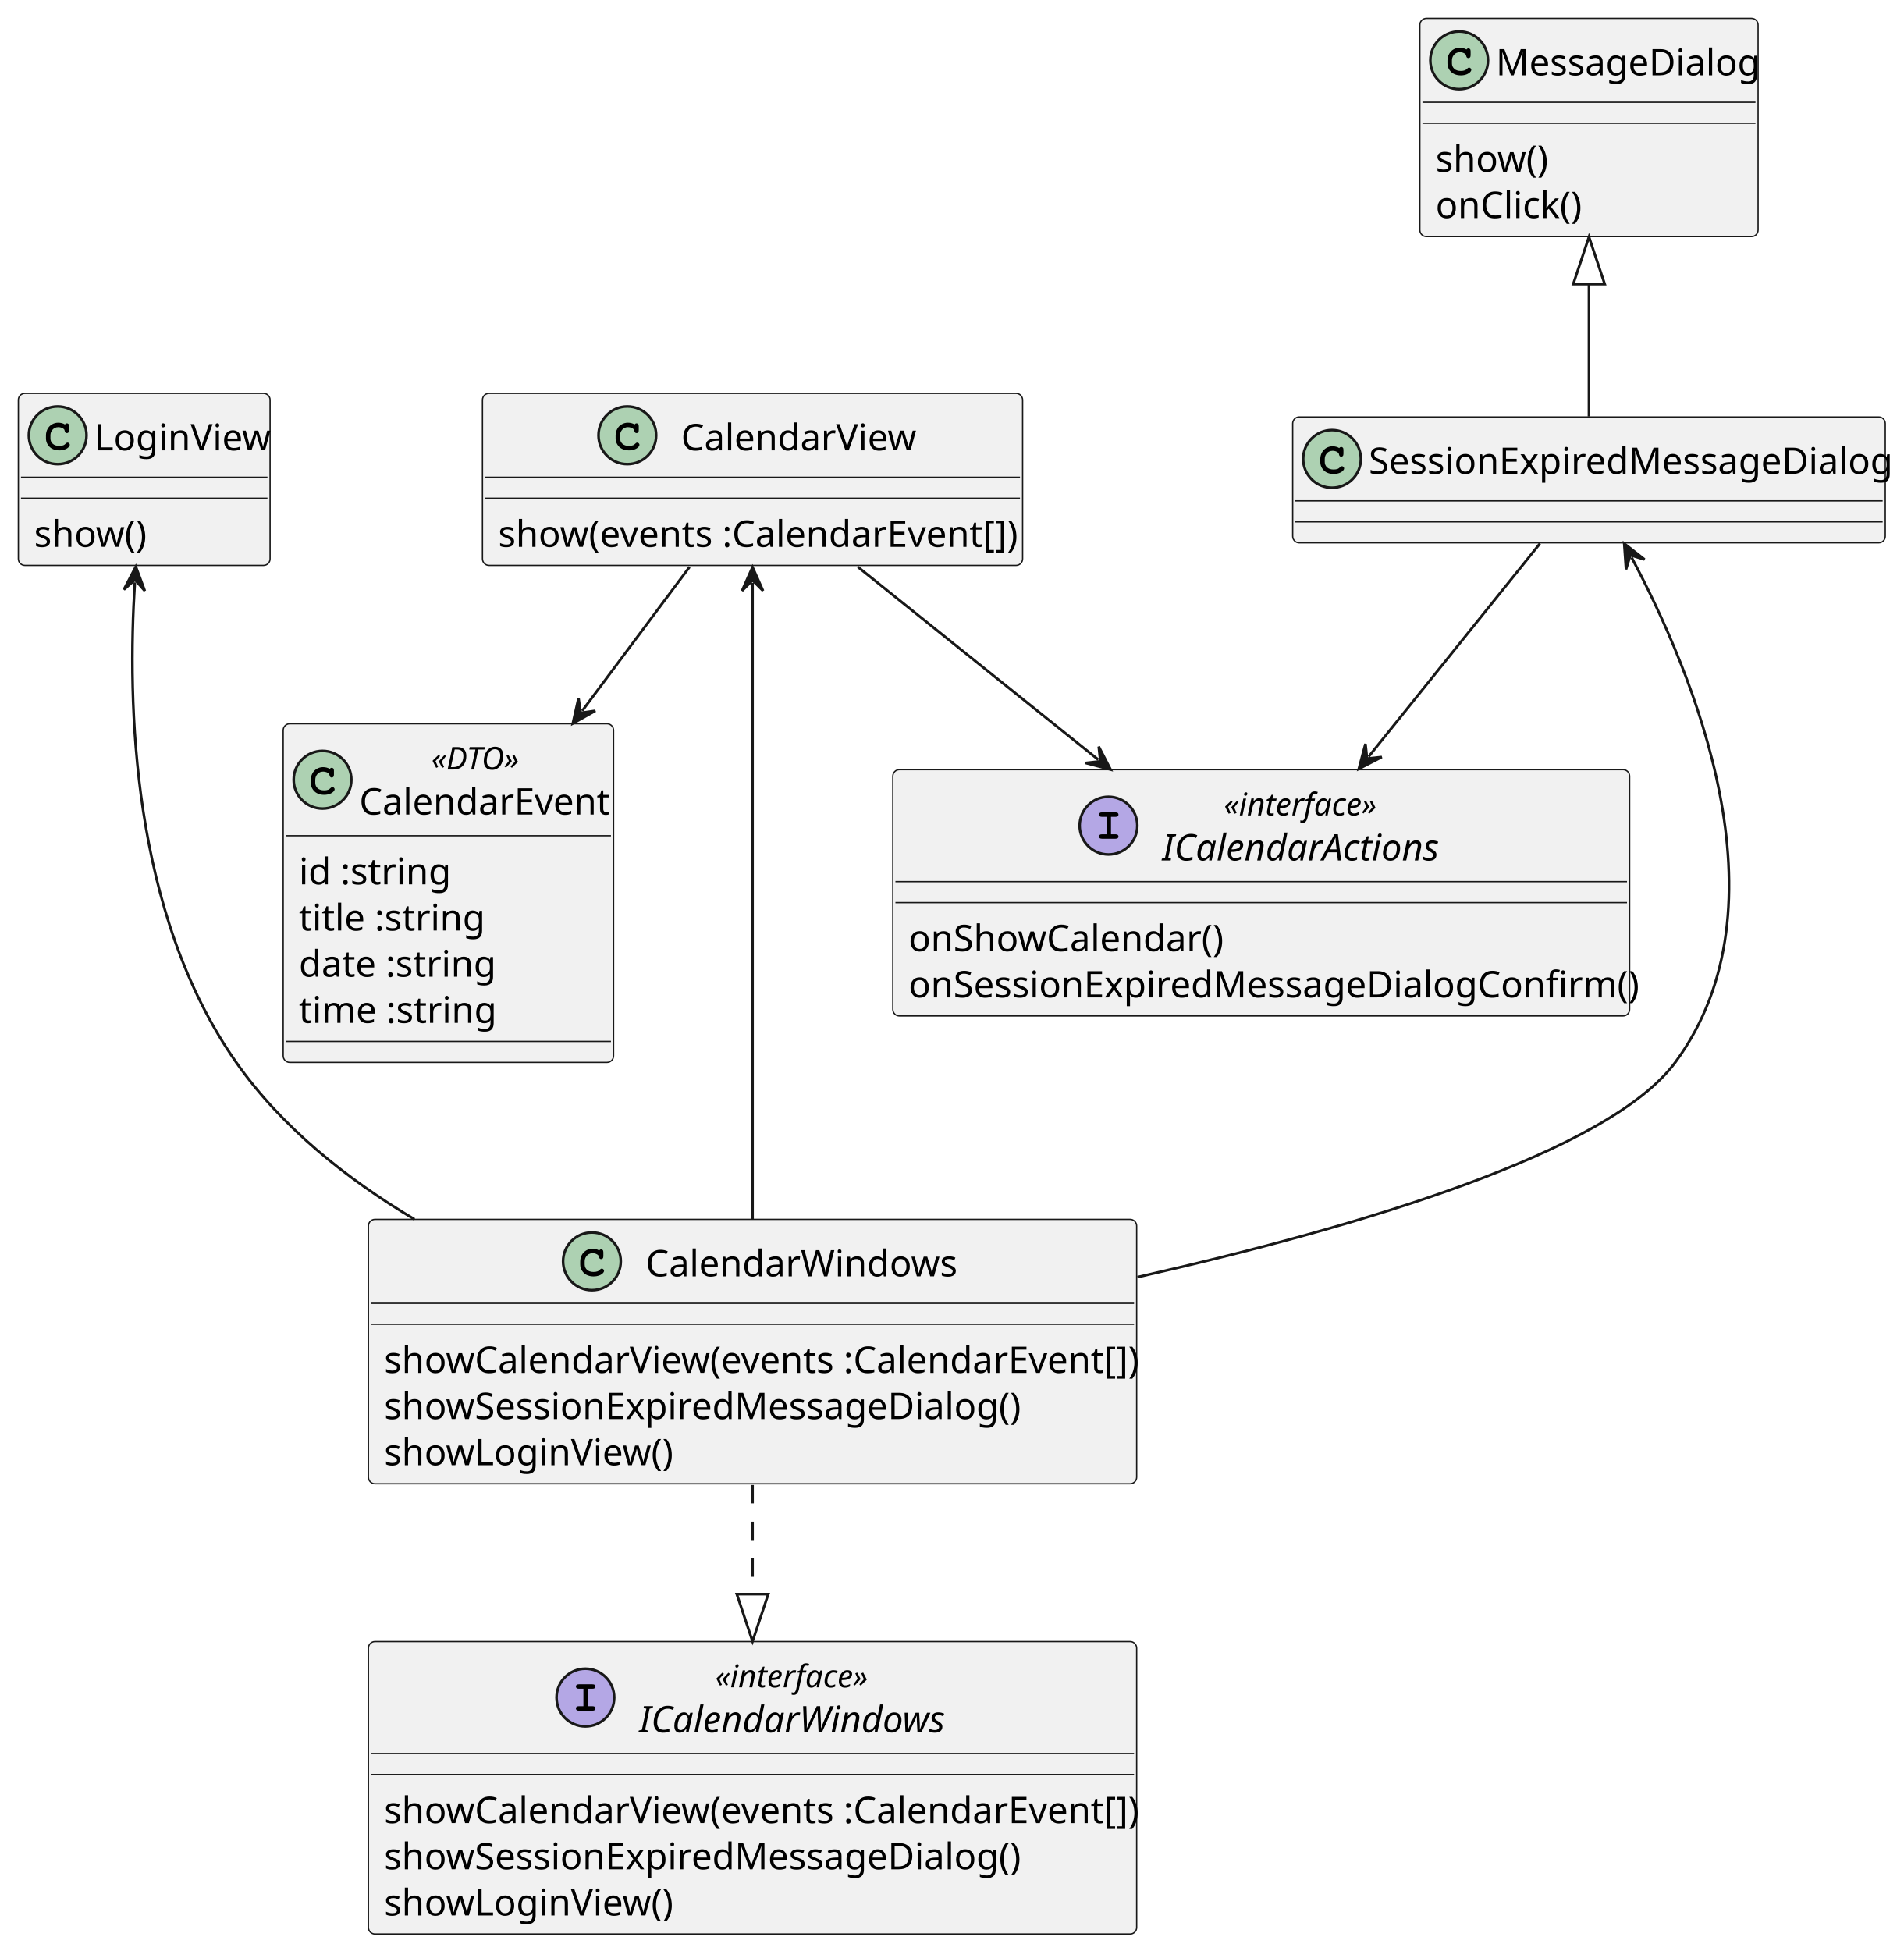
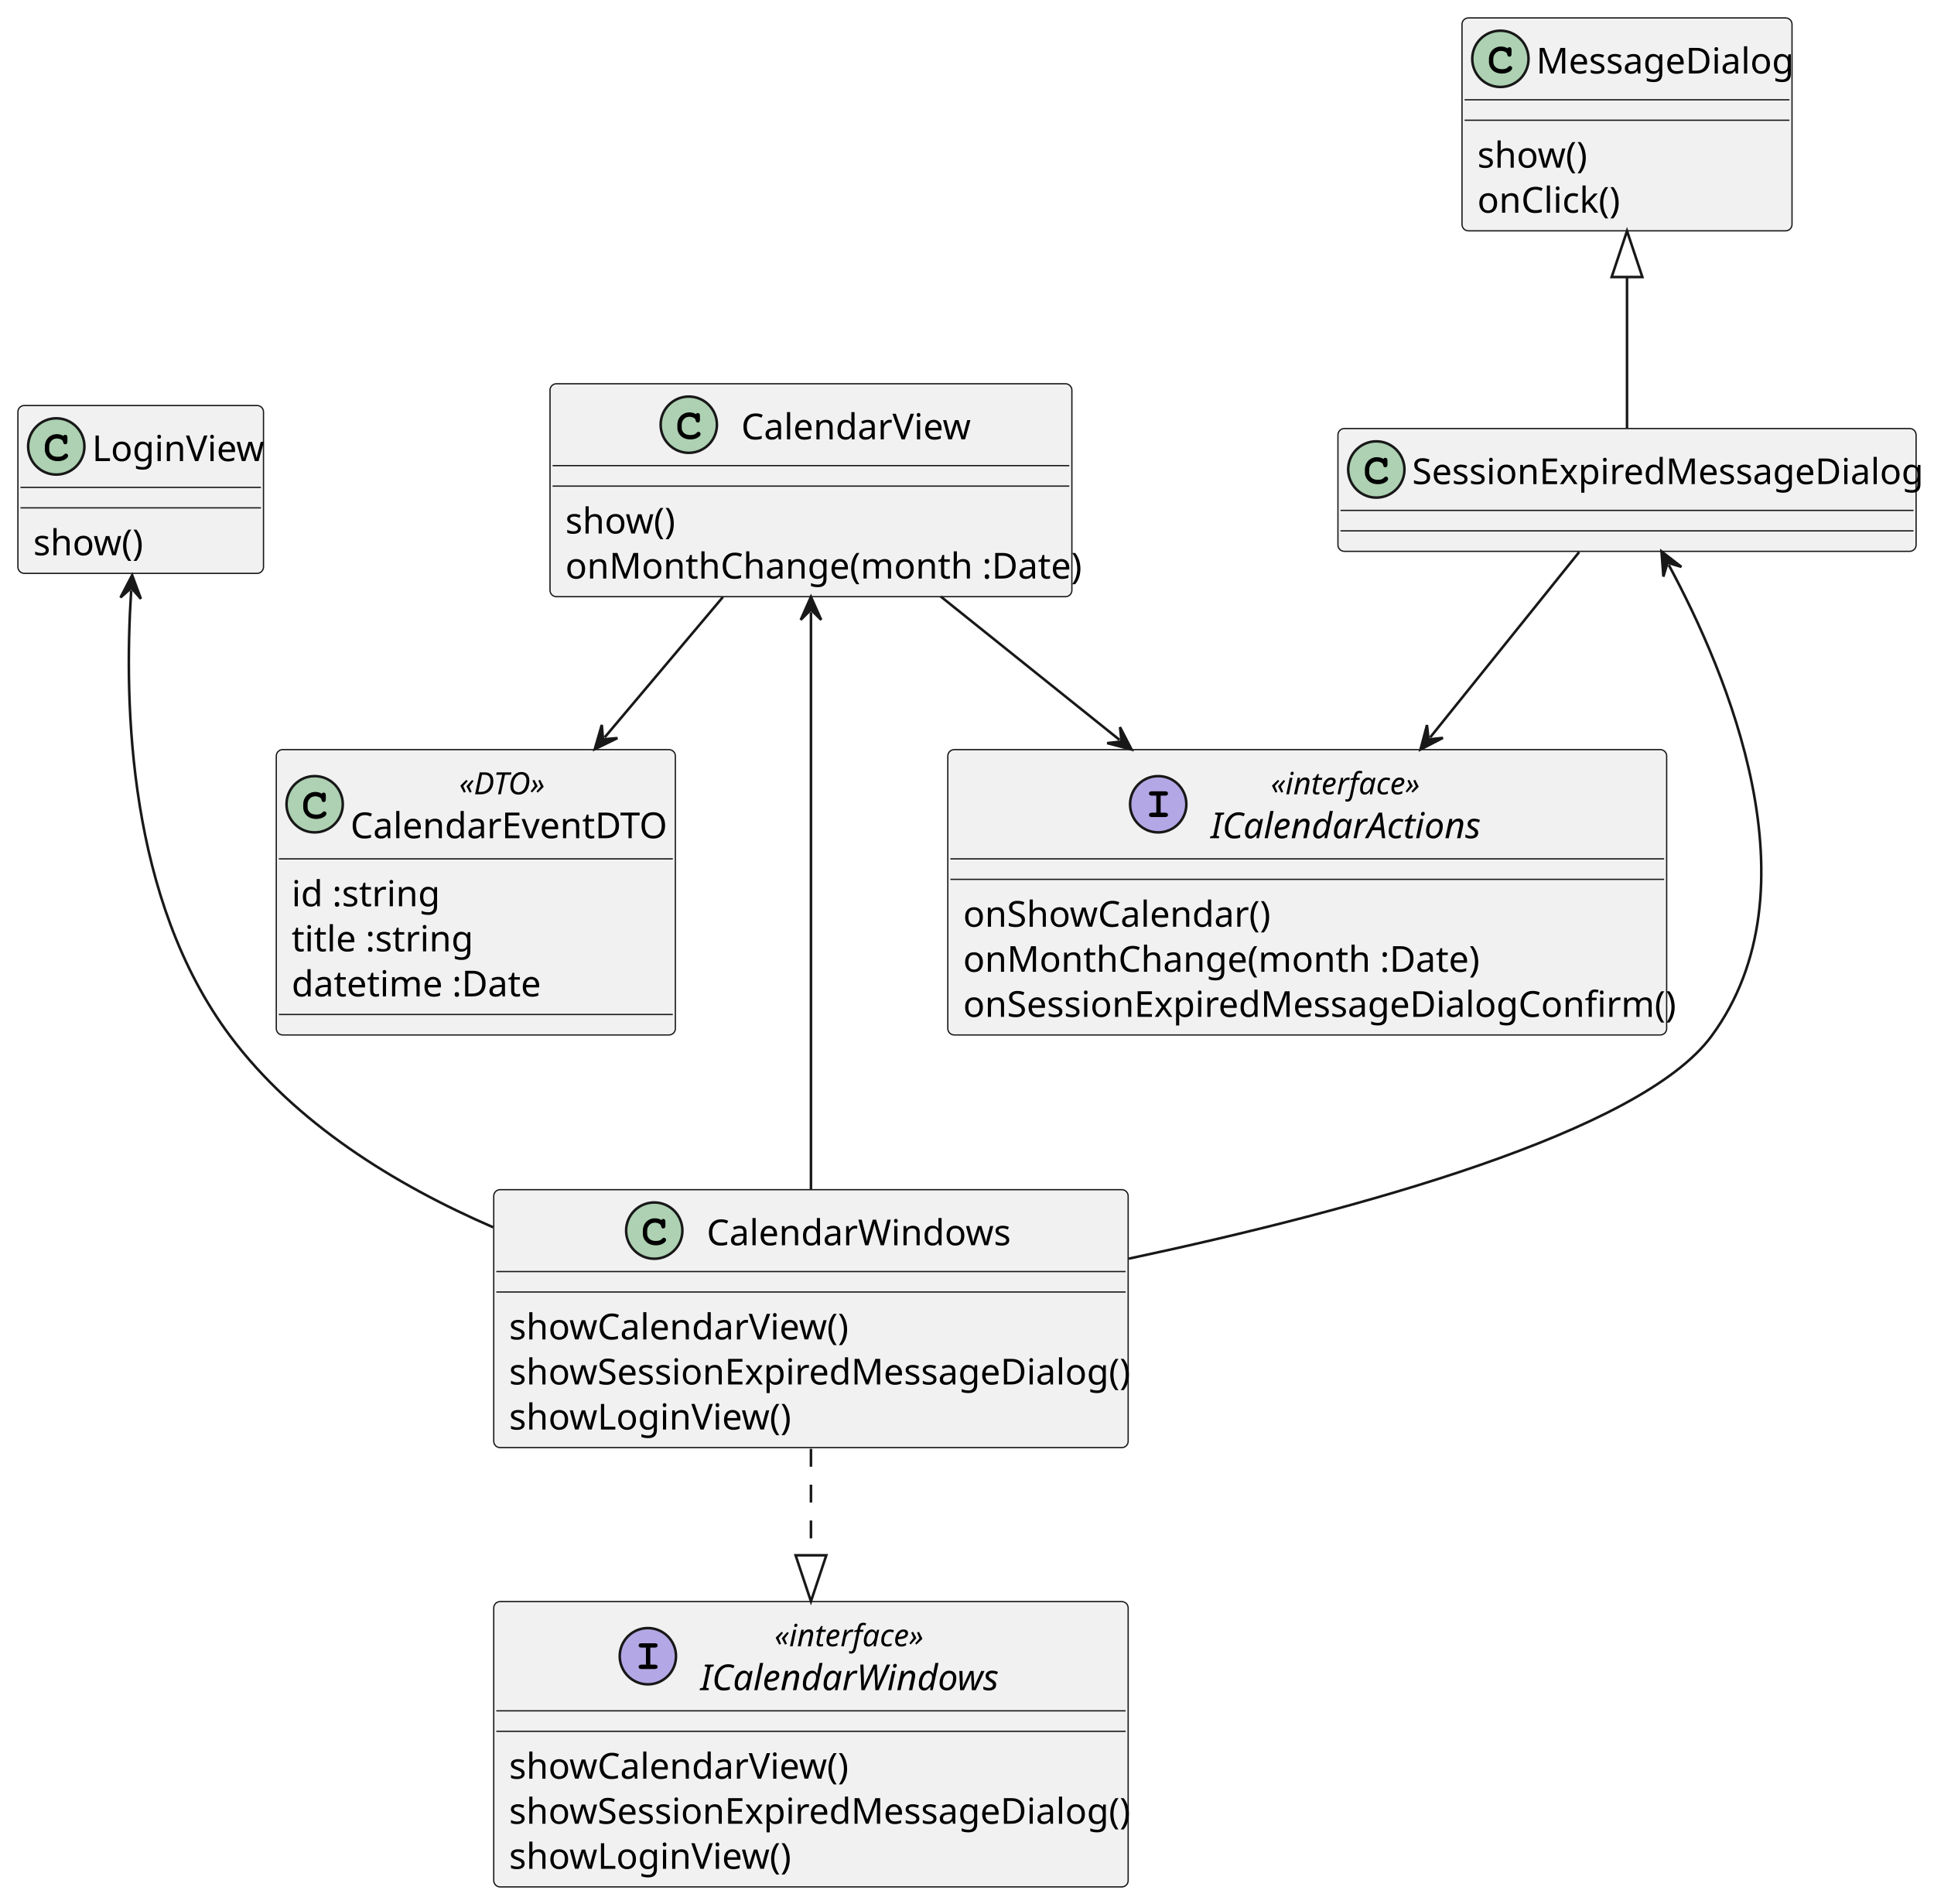
- <svg xmlns="http://www.w3.org/2000/svg" contentStyleType="text/css" height="744px" preserveAspectRatio="none" style="width:726px;height:744px;background:#FFFFFF;" version="1.1" viewBox="0 0 726 744" width="726px" zoomAndPan="magnify">
+ <svg xmlns="http://www.w3.org/2000/svg" contentStyleType="text/css" height="744px" preserveAspectRatio="none" style="width:756px;height:744px;background:#FFFFFF;" version="1.1" viewBox="0 0 756 744" width="756px" zoomAndPan="magnify">
  <defs />
  <g>
    <g id="elem_CalendarView">
-       <rect codeLine="1" fill="#F1F1F1" height="65.609" id="CalendarView" rx="2.5" ry="2.5" style="stroke:#181818;stroke-width:0.5;" width="206" x="184" y="150" />
-       <ellipse cx="239.25" cy="166" fill="#ADD1B2" rx="11" ry="11" style="stroke:#181818;stroke-width:1.0;" />
-       <path d="M242.016,161.875 Q242.172,161.656 242.359,161.547 Q242.547,161.438 242.766,161.438 Q243.141,161.438 243.375,161.703 Q243.609,161.953 243.609,162.562 L243.609,164.016 Q243.609,164.625 243.375,164.891 Q243.141,165.156 242.766,165.156 Q242.422,165.156 242.219,164.953 Q242.016,164.766 241.906,164.25 Q241.859,163.891 241.672,163.703 Q241.344,163.328 240.734,163.109 Q240.125,162.891 239.5,162.891 Q238.734,162.891 238.094,163.219 Q237.469,163.547 236.969,164.297 Q236.484,165.047 236.484,166.078 L236.484,167.172 Q236.484,168.406 237.375,169.234 Q238.266,170.047 239.859,170.047 Q240.797,170.047 241.453,169.797 Q241.844,169.641 242.266,169.203 Q242.531,168.938 242.672,168.859 Q242.828,168.781 243.031,168.781 Q243.359,168.781 243.609,169.047 Q243.875,169.297 243.875,169.641 Q243.875,169.984 243.531,170.391 Q243.031,170.969 242.234,171.297 Q241.156,171.75 239.859,171.75 Q238.344,171.75 237.141,171.125 Q236.156,170.625 235.469,169.562 Q234.781,168.484 234.781,167.203 L234.781,166.047 Q234.781,164.719 235.391,163.578 Q236.016,162.422 237.109,161.812 Q238.203,161.188 239.438,161.188 Q240.172,161.188 240.812,161.359 Q241.469,161.516 242.016,161.875 Z " fill="#000000" />
-       <text fill="#000000" font-family="sans-serif" font-size="14" lengthAdjust="spacing" textLength="87" x="259.75" y="171.728">CalendarView</text>
-       <line style="stroke:#181818;stroke-width:0.5;" x1="185" x2="389" y1="182" y2="182" />
-       <line style="stroke:#181818;stroke-width:0.5;" x1="185" x2="389" y1="190" y2="190" />
-       <text fill="#000000" font-family="sans-serif" font-size="14" lengthAdjust="spacing" textLength="194" x="190" y="208.533">show(events :CalendarEvent[])</text>
+       <rect codeLine="1" fill="#F1F1F1" height="83.219" id="CalendarView" rx="2.5" ry="2.5" style="stroke:#181818;stroke-width:0.5;" width="204" x="215" y="150" />
+       <ellipse cx="269.25" cy="166" fill="#ADD1B2" rx="11" ry="11" style="stroke:#181818;stroke-width:1.0;" />
+       <path d="M272.016,161.875 Q272.172,161.656 272.359,161.547 Q272.547,161.438 272.766,161.438 Q273.141,161.438 273.375,161.703 Q273.609,161.953 273.609,162.562 L273.609,164.016 Q273.609,164.625 273.375,164.891 Q273.141,165.156 272.766,165.156 Q272.422,165.156 272.219,164.953 Q272.016,164.766 271.906,164.25 Q271.859,163.891 271.672,163.703 Q271.344,163.328 270.734,163.109 Q270.125,162.891 269.5,162.891 Q268.734,162.891 268.094,163.219 Q267.469,163.547 266.969,164.297 Q266.484,165.047 266.484,166.078 L266.484,167.172 Q266.484,168.406 267.375,169.234 Q268.266,170.047 269.859,170.047 Q270.797,170.047 271.453,169.797 Q271.844,169.641 272.266,169.203 Q272.531,168.938 272.672,168.859 Q272.828,168.781 273.031,168.781 Q273.359,168.781 273.609,169.047 Q273.875,169.297 273.875,169.641 Q273.875,169.984 273.531,170.391 Q273.031,170.969 272.234,171.297 Q271.156,171.75 269.859,171.75 Q268.344,171.75 267.141,171.125 Q266.156,170.625 265.469,169.562 Q264.781,168.484 264.781,167.203 L264.781,166.047 Q264.781,164.719 265.391,163.578 Q266.016,162.422 267.109,161.812 Q268.203,161.188 269.438,161.188 Q270.172,161.188 270.812,161.359 Q271.469,161.516 272.016,161.875 Z " fill="#000000" />
+       <text fill="#000000" font-family="sans-serif" font-size="14" lengthAdjust="spacing" textLength="87" x="289.75" y="171.728">CalendarView</text>
+       <line style="stroke:#181818;stroke-width:0.5;" x1="216" x2="418" y1="182" y2="182" />
+       <line style="stroke:#181818;stroke-width:0.5;" x1="216" x2="418" y1="190" y2="190" />
+       <text fill="#000000" font-family="sans-serif" font-size="14" lengthAdjust="spacing" textLength="42" x="221" y="208.533">show()</text>
+       <text fill="#000000" font-family="sans-serif" font-size="14" lengthAdjust="spacing" textLength="192" x="221" y="226.143">onMonthChange(month :Date)</text>
    </g>
    <g id="elem_MessageDialog">
-       <rect codeLine="5" fill="#F1F1F1" height="83.219" id="MessageDialog" rx="2.5" ry="2.5" style="stroke:#181818;stroke-width:0.5;" width="129" x="541.5" y="7" />
-       <ellipse cx="556.5" cy="23" fill="#ADD1B2" rx="11" ry="11" style="stroke:#181818;stroke-width:1.0;" />
-       <path d="M559.266,18.875 Q559.422,18.656 559.609,18.547 Q559.797,18.438 560.016,18.438 Q560.391,18.438 560.625,18.703 Q560.859,18.953 560.859,19.562 L560.859,21.016 Q560.859,21.625 560.625,21.891 Q560.391,22.156 560.016,22.156 Q559.672,22.156 559.469,21.953 Q559.266,21.766 559.156,21.25 Q559.109,20.891 558.922,20.703 Q558.594,20.328 557.984,20.109 Q557.375,19.891 556.75,19.891 Q555.984,19.891 555.344,20.219 Q554.719,20.547 554.219,21.297 Q553.734,22.047 553.734,23.078 L553.734,24.172 Q553.734,25.406 554.625,26.234 Q555.516,27.047 557.109,27.047 Q558.047,27.047 558.703,26.797 Q559.094,26.641 559.516,26.203 Q559.781,25.938 559.922,25.859 Q560.078,25.781 560.281,25.781 Q560.609,25.781 560.859,26.047 Q561.125,26.297 561.125,26.641 Q561.125,26.984 560.781,27.391 Q560.281,27.969 559.484,28.297 Q558.406,28.75 557.109,28.75 Q555.594,28.75 554.391,28.125 Q553.406,27.625 552.719,26.562 Q552.031,25.484 552.031,24.203 L552.031,23.047 Q552.031,21.719 552.641,20.578 Q553.266,19.422 554.359,18.812 Q555.453,18.188 556.688,18.188 Q557.422,18.188 558.062,18.359 Q558.719,18.516 559.266,18.875 Z " fill="#000000" />
-       <text fill="#000000" font-family="sans-serif" font-size="14" lengthAdjust="spacing" textLength="97" x="570.5" y="28.729">MessageDialog</text>
-       <line style="stroke:#181818;stroke-width:0.5;" x1="542.5" x2="669.5" y1="39" y2="39" />
-       <line style="stroke:#181818;stroke-width:0.5;" x1="542.5" x2="669.5" y1="47" y2="47" />
-       <text fill="#000000" font-family="sans-serif" font-size="14" lengthAdjust="spacing" textLength="42" x="547.5" y="65.533">show()</text>
-       <text fill="#000000" font-family="sans-serif" font-size="14" lengthAdjust="spacing" textLength="56" x="547.5" y="83.143">onClick()</text>
+       <rect codeLine="6" fill="#F1F1F1" height="83.219" id="MessageDialog" rx="2.5" ry="2.5" style="stroke:#181818;stroke-width:0.5;" width="129" x="571.5" y="7" />
+       <ellipse cx="586.5" cy="23" fill="#ADD1B2" rx="11" ry="11" style="stroke:#181818;stroke-width:1.0;" />
+       <path d="M589.266,18.875 Q589.422,18.656 589.609,18.547 Q589.797,18.438 590.016,18.438 Q590.391,18.438 590.625,18.703 Q590.859,18.953 590.859,19.562 L590.859,21.016 Q590.859,21.625 590.625,21.891 Q590.391,22.156 590.016,22.156 Q589.672,22.156 589.469,21.953 Q589.266,21.766 589.156,21.25 Q589.109,20.891 588.922,20.703 Q588.594,20.328 587.984,20.109 Q587.375,19.891 586.75,19.891 Q585.984,19.891 585.344,20.219 Q584.719,20.547 584.219,21.297 Q583.734,22.047 583.734,23.078 L583.734,24.172 Q583.734,25.406 584.625,26.234 Q585.516,27.047 587.109,27.047 Q588.047,27.047 588.703,26.797 Q589.094,26.641 589.516,26.203 Q589.781,25.938 589.922,25.859 Q590.078,25.781 590.281,25.781 Q590.609,25.781 590.859,26.047 Q591.125,26.297 591.125,26.641 Q591.125,26.984 590.781,27.391 Q590.281,27.969 589.484,28.297 Q588.406,28.75 587.109,28.75 Q585.594,28.75 584.391,28.125 Q583.406,27.625 582.719,26.562 Q582.031,25.484 582.031,24.203 L582.031,23.047 Q582.031,21.719 582.641,20.578 Q583.266,19.422 584.359,18.812 Q585.453,18.188 586.688,18.188 Q587.422,18.188 588.062,18.359 Q588.719,18.516 589.266,18.875 Z " fill="#000000" />
+       <text fill="#000000" font-family="sans-serif" font-size="14" lengthAdjust="spacing" textLength="97" x="600.5" y="28.729">MessageDialog</text>
+       <line style="stroke:#181818;stroke-width:0.5;" x1="572.5" x2="699.5" y1="39" y2="39" />
+       <line style="stroke:#181818;stroke-width:0.5;" x1="572.5" x2="699.5" y1="47" y2="47" />
+       <text fill="#000000" font-family="sans-serif" font-size="14" lengthAdjust="spacing" textLength="42" x="577.5" y="65.533">show()</text>
+       <text fill="#000000" font-family="sans-serif" font-size="14" lengthAdjust="spacing" textLength="56" x="577.5" y="83.143">onClick()</text>
    </g>
    <g id="elem_SessionExpiredMessageDialog">
-       <rect codeLine="10" fill="#F1F1F1" height="48" id="SessionExpiredMessageDialog" rx="2.5" ry="2.5" style="stroke:#181818;stroke-width:0.5;" width="226" x="493" y="159" />
-       <ellipse cx="508" cy="175" fill="#ADD1B2" rx="11" ry="11" style="stroke:#181818;stroke-width:1.0;" />
-       <path d="M510.766,170.875 Q510.922,170.656 511.109,170.547 Q511.297,170.438 511.516,170.438 Q511.891,170.438 512.125,170.703 Q512.359,170.953 512.359,171.562 L512.359,173.016 Q512.359,173.625 512.125,173.891 Q511.891,174.156 511.516,174.156 Q511.172,174.156 510.969,173.953 Q510.766,173.766 510.656,173.25 Q510.609,172.891 510.422,172.703 Q510.094,172.328 509.484,172.109 Q508.875,171.891 508.25,171.891 Q507.484,171.891 506.844,172.219 Q506.219,172.547 505.719,173.297 Q505.234,174.047 505.234,175.078 L505.234,176.172 Q505.234,177.406 506.125,178.234 Q507.016,179.047 508.609,179.047 Q509.547,179.047 510.203,178.797 Q510.594,178.641 511.016,178.203 Q511.281,177.938 511.422,177.859 Q511.578,177.781 511.781,177.781 Q512.109,177.781 512.359,178.047 Q512.625,178.297 512.625,178.641 Q512.625,178.984 512.281,179.391 Q511.781,179.969 510.984,180.297 Q509.906,180.75 508.609,180.75 Q507.094,180.75 505.891,180.125 Q504.906,179.625 504.219,178.562 Q503.531,177.484 503.531,176.203 L503.531,175.047 Q503.531,173.719 504.141,172.578 Q504.766,171.422 505.859,170.812 Q506.953,170.188 508.188,170.188 Q508.922,170.188 509.562,170.359 Q510.219,170.516 510.766,170.875 Z " fill="#000000" />
-       <text fill="#000000" font-family="sans-serif" font-size="14" lengthAdjust="spacing" textLength="194" x="522" y="180.728">SessionExpiredMessageDialog</text>
-       <line style="stroke:#181818;stroke-width:0.5;" x1="494" x2="718" y1="191" y2="191" />
-       <line style="stroke:#181818;stroke-width:0.5;" x1="494" x2="718" y1="199" y2="199" />
+       <rect codeLine="11" fill="#F1F1F1" height="48" id="SessionExpiredMessageDialog" rx="2.5" ry="2.5" style="stroke:#181818;stroke-width:0.5;" width="226" x="523" y="167.5" />
+       <ellipse cx="538" cy="183.5" fill="#ADD1B2" rx="11" ry="11" style="stroke:#181818;stroke-width:1.0;" />
+       <path d="M540.766,179.375 Q540.922,179.156 541.109,179.047 Q541.297,178.938 541.516,178.938 Q541.891,178.938 542.125,179.203 Q542.359,179.453 542.359,180.062 L542.359,181.516 Q542.359,182.125 542.125,182.391 Q541.891,182.656 541.516,182.656 Q541.172,182.656 540.969,182.453 Q540.766,182.266 540.656,181.75 Q540.609,181.391 540.422,181.203 Q540.094,180.828 539.484,180.609 Q538.875,180.391 538.25,180.391 Q537.484,180.391 536.844,180.719 Q536.219,181.047 535.719,181.797 Q535.234,182.547 535.234,183.578 L535.234,184.672 Q535.234,185.906 536.125,186.734 Q537.016,187.547 538.609,187.547 Q539.547,187.547 540.203,187.297 Q540.594,187.141 541.016,186.703 Q541.281,186.438 541.422,186.359 Q541.578,186.281 541.781,186.281 Q542.109,186.281 542.359,186.547 Q542.625,186.797 542.625,187.141 Q542.625,187.484 542.281,187.891 Q541.781,188.469 540.984,188.797 Q539.906,189.25 538.609,189.25 Q537.094,189.25 535.891,188.625 Q534.906,188.125 534.219,187.062 Q533.531,185.984 533.531,184.703 L533.531,183.547 Q533.531,182.219 534.141,181.078 Q534.766,179.922 535.859,179.312 Q536.953,178.688 538.188,178.688 Q538.922,178.688 539.562,178.859 Q540.219,179.016 540.766,179.375 Z " fill="#000000" />
+       <text fill="#000000" font-family="sans-serif" font-size="14" lengthAdjust="spacing" textLength="194" x="552" y="189.228">SessionExpiredMessageDialog</text>
+       <line style="stroke:#181818;stroke-width:0.5;" x1="524" x2="748" y1="199.5" y2="199.5" />
+       <line style="stroke:#181818;stroke-width:0.5;" x1="524" x2="748" y1="207.5" y2="207.5" />
    </g>
    <g id="elem_LoginView">
-       <rect codeLine="13" fill="#F1F1F1" height="65.609" id="LoginView" rx="2.5" ry="2.5" style="stroke:#181818;stroke-width:0.5;" width="96" x="7" y="150" />
-       <ellipse cx="22" cy="166" fill="#ADD1B2" rx="11" ry="11" style="stroke:#181818;stroke-width:1.0;" />
-       <path d="M24.766,161.875 Q24.922,161.656 25.109,161.547 Q25.297,161.438 25.516,161.438 Q25.891,161.438 26.125,161.703 Q26.359,161.953 26.359,162.562 L26.359,164.016 Q26.359,164.625 26.125,164.891 Q25.891,165.156 25.516,165.156 Q25.172,165.156 24.969,164.953 Q24.766,164.766 24.656,164.25 Q24.609,163.891 24.422,163.703 Q24.094,163.328 23.484,163.109 Q22.875,162.891 22.25,162.891 Q21.484,162.891 20.844,163.219 Q20.219,163.547 19.719,164.297 Q19.234,165.047 19.234,166.078 L19.234,167.172 Q19.234,168.406 20.125,169.234 Q21.016,170.047 22.609,170.047 Q23.547,170.047 24.203,169.797 Q24.594,169.641 25.016,169.203 Q25.281,168.938 25.422,168.859 Q25.578,168.781 25.781,168.781 Q26.109,168.781 26.359,169.047 Q26.625,169.297 26.625,169.641 Q26.625,169.984 26.281,170.391 Q25.781,170.969 24.984,171.297 Q23.906,171.75 22.609,171.75 Q21.094,171.75 19.891,171.125 Q18.906,170.625 18.219,169.562 Q17.531,168.484 17.531,167.203 L17.531,166.047 Q17.531,164.719 18.141,163.578 Q18.766,162.422 19.859,161.812 Q20.953,161.188 22.188,161.188 Q22.922,161.188 23.562,161.359 Q24.219,161.516 24.766,161.875 Z " fill="#000000" />
-       <text fill="#000000" font-family="sans-serif" font-size="14" lengthAdjust="spacing" textLength="64" x="36" y="171.728">LoginView</text>
-       <line style="stroke:#181818;stroke-width:0.5;" x1="8" x2="102" y1="182" y2="182" />
-       <line style="stroke:#181818;stroke-width:0.5;" x1="8" x2="102" y1="190" y2="190" />
-       <text fill="#000000" font-family="sans-serif" font-size="14" lengthAdjust="spacing" textLength="42" x="13" y="208.533">show()</text>
+       <rect codeLine="14" fill="#F1F1F1" height="65.609" id="LoginView" rx="2.5" ry="2.5" style="stroke:#181818;stroke-width:0.5;" width="96" x="7" y="158.5" />
+       <ellipse cx="22" cy="174.5" fill="#ADD1B2" rx="11" ry="11" style="stroke:#181818;stroke-width:1.0;" />
+       <path d="M24.766,170.375 Q24.922,170.156 25.109,170.047 Q25.297,169.938 25.516,169.938 Q25.891,169.938 26.125,170.203 Q26.359,170.453 26.359,171.062 L26.359,172.516 Q26.359,173.125 26.125,173.391 Q25.891,173.656 25.516,173.656 Q25.172,173.656 24.969,173.453 Q24.766,173.266 24.656,172.75 Q24.609,172.391 24.422,172.203 Q24.094,171.828 23.484,171.609 Q22.875,171.391 22.25,171.391 Q21.484,171.391 20.844,171.719 Q20.219,172.047 19.719,172.797 Q19.234,173.547 19.234,174.578 L19.234,175.672 Q19.234,176.906 20.125,177.734 Q21.016,178.547 22.609,178.547 Q23.547,178.547 24.203,178.297 Q24.594,178.141 25.016,177.703 Q25.281,177.438 25.422,177.359 Q25.578,177.281 25.781,177.281 Q26.109,177.281 26.359,177.547 Q26.625,177.797 26.625,178.141 Q26.625,178.484 26.281,178.891 Q25.781,179.469 24.984,179.797 Q23.906,180.25 22.609,180.25 Q21.094,180.25 19.891,179.625 Q18.906,179.125 18.219,178.062 Q17.531,176.984 17.531,175.703 L17.531,174.547 Q17.531,173.219 18.141,172.078 Q18.766,170.922 19.859,170.312 Q20.953,169.688 22.188,169.688 Q22.922,169.688 23.562,169.859 Q24.219,170.016 24.766,170.375 Z " fill="#000000" />
+       <text fill="#000000" font-family="sans-serif" font-size="14" lengthAdjust="spacing" textLength="64" x="36" y="180.228">LoginView</text>
+       <line style="stroke:#181818;stroke-width:0.5;" x1="8" x2="102" y1="190.5" y2="190.5" />
+       <line style="stroke:#181818;stroke-width:0.5;" x1="8" x2="102" y1="198.5" y2="198.5" />
+       <text fill="#000000" font-family="sans-serif" font-size="14" lengthAdjust="spacing" textLength="42" x="13" y="217.033">show()</text>
    </g>
    <g id="elem_ICalendarActions">
-       <rect codeLine="17" fill="#F1F1F1" height="93.922" id="ICalendarActions" rx="2.5" ry="2.5" style="stroke:#181818;stroke-width:0.5;" width="281" x="340.5" y="293.5" />
-       <ellipse cx="422.75" cy="314.852" fill="#B4A7E5" rx="11" ry="11" style="stroke:#181818;stroke-width:1.0;" />
-       <path d="M423.703,311.492 L423.703,318.148 L425.422,318.148 Q426.031,318.148 426.297,318.383 Q426.562,318.617 426.562,319.008 Q426.562,319.383 426.297,319.617 Q426.031,319.852 425.422,319.852 L420.281,319.852 Q419.672,319.852 419.406,319.617 Q419.141,319.383 419.141,318.992 Q419.141,318.617 419.406,318.383 Q419.672,318.148 420.281,318.148 L422,318.148 L422,311.492 L420.281,311.492 Q419.672,311.492 419.406,311.258 Q419.141,311.023 419.141,310.633 Q419.141,310.258 419.406,310.023 Q419.672,309.789 420.281,309.789 L425.422,309.789 Q426.031,309.789 426.297,310.023 Q426.562,310.258 426.562,310.633 Q426.562,311.023 426.297,311.258 Q426.031,311.492 425.422,311.492 L423.703,311.492 Z " fill="#000000" />
-       <text fill="#000000" font-family="sans-serif" font-size="12" font-style="italic" lengthAdjust="spacing" textLength="61" x="466.75" y="310.957">«interface»</text>
-       <text fill="#000000" font-family="sans-serif" font-size="14" font-style="italic" lengthAdjust="spacing" textLength="108" x="443.25" y="328.127">ICalendarActions</text>
-       <line style="stroke:#181818;stroke-width:0.5;" x1="341.5" x2="620.5" y1="336.203" y2="336.203" />
-       <line style="stroke:#181818;stroke-width:0.5;" x1="341.5" x2="620.5" y1="344.203" y2="344.203" />
-       <text fill="#000000" font-family="sans-serif" font-size="14" lengthAdjust="spacing" textLength="118" x="346.5" y="362.736">onShowCalendar()</text>
-       <text fill="#000000" font-family="sans-serif" font-size="14" lengthAdjust="spacing" textLength="269" x="346.5" y="380.346">onSessionExpiredMessageDialogConfirm()</text>
+       <rect codeLine="18" fill="#F1F1F1" height="111.531" id="ICalendarActions" rx="2.5" ry="2.5" style="stroke:#181818;stroke-width:0.5;" width="281" x="370.5" y="293" />
+       <ellipse cx="452.75" cy="314.352" fill="#B4A7E5" rx="11" ry="11" style="stroke:#181818;stroke-width:1.0;" />
+       <path d="M453.703,310.992 L453.703,317.648 L455.422,317.648 Q456.031,317.648 456.297,317.883 Q456.562,318.117 456.562,318.508 Q456.562,318.883 456.297,319.117 Q456.031,319.352 455.422,319.352 L450.281,319.352 Q449.672,319.352 449.406,319.117 Q449.141,318.883 449.141,318.492 Q449.141,318.117 449.406,317.883 Q449.672,317.648 450.281,317.648 L452,317.648 L452,310.992 L450.281,310.992 Q449.672,310.992 449.406,310.758 Q449.141,310.523 449.141,310.133 Q449.141,309.758 449.406,309.523 Q449.672,309.289 450.281,309.289 L455.422,309.289 Q456.031,309.289 456.297,309.523 Q456.562,309.758 456.562,310.133 Q456.562,310.523 456.297,310.758 Q456.031,310.992 455.422,310.992 L453.703,310.992 Z " fill="#000000" />
+       <text fill="#000000" font-family="sans-serif" font-size="12" font-style="italic" lengthAdjust="spacing" textLength="61" x="496.75" y="310.457">«interface»</text>
+       <text fill="#000000" font-family="sans-serif" font-size="14" font-style="italic" lengthAdjust="spacing" textLength="108" x="473.25" y="327.627">ICalendarActions</text>
+       <line style="stroke:#181818;stroke-width:0.5;" x1="371.5" x2="650.5" y1="335.703" y2="335.703" />
+       <line style="stroke:#181818;stroke-width:0.5;" x1="371.5" x2="650.5" y1="343.703" y2="343.703" />
+       <text fill="#000000" font-family="sans-serif" font-size="14" lengthAdjust="spacing" textLength="118" x="376.5" y="362.236">onShowCalendar()</text>
+       <text fill="#000000" font-family="sans-serif" font-size="14" lengthAdjust="spacing" textLength="192" x="376.5" y="379.846">onMonthChange(month :Date)</text>
+       <text fill="#000000" font-family="sans-serif" font-size="14" lengthAdjust="spacing" textLength="269" x="376.5" y="397.455">onSessionExpiredMessageDialogConfirm()</text>
    </g>
-     <g id="elem_CalendarEvent">
-       <rect codeLine="27" fill="#F1F1F1" height="129.141" id="CalendarEvent" rx="2.5" ry="2.5" style="stroke:#181818;stroke-width:0.5;" width="126" x="108" y="276" />
-       <ellipse cx="123" cy="297.352" fill="#ADD1B2" rx="11" ry="11" style="stroke:#181818;stroke-width:1.0;" />
-       <path d="M125.766,293.227 Q125.922,293.008 126.109,292.898 Q126.297,292.789 126.516,292.789 Q126.891,292.789 127.125,293.055 Q127.359,293.305 127.359,293.914 L127.359,295.367 Q127.359,295.977 127.125,296.242 Q126.891,296.508 126.516,296.508 Q126.172,296.508 125.969,296.305 Q125.766,296.117 125.656,295.602 Q125.609,295.242 125.422,295.055 Q125.094,294.68 124.484,294.461 Q123.875,294.242 123.25,294.242 Q122.484,294.242 121.844,294.57 Q121.219,294.898 120.719,295.648 Q120.234,296.398 120.234,297.43 L120.234,298.523 Q120.234,299.758 121.125,300.586 Q122.016,301.398 123.609,301.398 Q124.547,301.398 125.203,301.148 Q125.594,300.992 126.016,300.555 Q126.281,300.289 126.422,300.211 Q126.578,300.133 126.781,300.133 Q127.109,300.133 127.359,300.398 Q127.625,300.648 127.625,300.992 Q127.625,301.336 127.281,301.742 Q126.781,302.32 125.984,302.648 Q124.906,303.102 123.609,303.102 Q122.094,303.102 120.891,302.477 Q119.906,301.977 119.219,300.914 Q118.531,299.836 118.531,298.555 L118.531,297.398 Q118.531,296.07 119.141,294.93 Q119.766,293.773 120.859,293.164 Q121.953,292.539 123.188,292.539 Q123.922,292.539 124.562,292.711 Q125.219,292.867 125.766,293.227 Z " fill="#000000" />
-       <text fill="#000000" font-family="sans-serif" font-size="12" font-style="italic" lengthAdjust="spacing" textLength="39" x="164.5" y="293.457">«DTO»</text>
-       <text fill="#000000" font-family="sans-serif" font-size="14" lengthAdjust="spacing" textLength="94" x="137" y="310.627">CalendarEvent</text>
-       <line style="stroke:#181818;stroke-width:0.5;" x1="109" x2="233" y1="318.703" y2="318.703" />
-       <text fill="#000000" font-family="sans-serif" font-size="14" lengthAdjust="spacing" textLength="54" x="114" y="337.236">id :string</text>
-       <text fill="#000000" font-family="sans-serif" font-size="14" lengthAdjust="spacing" textLength="65" x="114" y="354.846">title :string</text>
-       <text fill="#000000" font-family="sans-serif" font-size="14" lengthAdjust="spacing" textLength="71" x="114" y="372.455">date :string</text>
-       <text fill="#000000" font-family="sans-serif" font-size="14" lengthAdjust="spacing" textLength="69" x="114" y="390.065">time :string</text>
-       <line style="stroke:#181818;stroke-width:0.5;" x1="109" x2="233" y1="397.141" y2="397.141" />
+     <g id="elem_CalendarEventDTO">
+       <rect codeLine="29" fill="#F1F1F1" height="111.531" id="CalendarEventDTO" rx="2.5" ry="2.5" style="stroke:#181818;stroke-width:0.5;" width="156" x="108" y="293" />
+       <ellipse cx="123" cy="314.352" fill="#ADD1B2" rx="11" ry="11" style="stroke:#181818;stroke-width:1.0;" />
+       <path d="M125.766,310.227 Q125.922,310.008 126.109,309.898 Q126.297,309.789 126.516,309.789 Q126.891,309.789 127.125,310.055 Q127.359,310.305 127.359,310.914 L127.359,312.367 Q127.359,312.977 127.125,313.242 Q126.891,313.508 126.516,313.508 Q126.172,313.508 125.969,313.305 Q125.766,313.117 125.656,312.602 Q125.609,312.242 125.422,312.055 Q125.094,311.68 124.484,311.461 Q123.875,311.242 123.25,311.242 Q122.484,311.242 121.844,311.57 Q121.219,311.898 120.719,312.648 Q120.234,313.398 120.234,314.43 L120.234,315.523 Q120.234,316.758 121.125,317.586 Q122.016,318.398 123.609,318.398 Q124.547,318.398 125.203,318.148 Q125.594,317.992 126.016,317.555 Q126.281,317.289 126.422,317.211 Q126.578,317.133 126.781,317.133 Q127.109,317.133 127.359,317.398 Q127.625,317.648 127.625,317.992 Q127.625,318.336 127.281,318.742 Q126.781,319.32 125.984,319.648 Q124.906,320.102 123.609,320.102 Q122.094,320.102 120.891,319.477 Q119.906,318.977 119.219,317.914 Q118.531,316.836 118.531,315.555 L118.531,314.398 Q118.531,313.07 119.141,311.93 Q119.766,310.773 120.859,310.164 Q121.953,309.539 123.188,309.539 Q123.922,309.539 124.562,309.711 Q125.219,309.867 125.766,310.227 Z " fill="#000000" />
+       <text fill="#000000" font-family="sans-serif" font-size="12" font-style="italic" lengthAdjust="spacing" textLength="39" x="179.5" y="310.457">«DTO»</text>
+       <text fill="#000000" font-family="sans-serif" font-size="14" lengthAdjust="spacing" textLength="124" x="137" y="327.627">CalendarEventDTO</text>
+       <line style="stroke:#181818;stroke-width:0.5;" x1="109" x2="263" y1="335.703" y2="335.703" />
+       <text fill="#000000" font-family="sans-serif" font-size="14" lengthAdjust="spacing" textLength="54" x="114" y="354.236">id :string</text>
+       <text fill="#000000" font-family="sans-serif" font-size="14" lengthAdjust="spacing" textLength="65" x="114" y="371.846">title :string</text>
+       <text fill="#000000" font-family="sans-serif" font-size="14" lengthAdjust="spacing" textLength="92" x="114" y="389.455">datetime :Date</text>
+       <line style="stroke:#181818;stroke-width:0.5;" x1="109" x2="263" y1="396.531" y2="396.531" />
    </g>
    <g id="elem_ICalendarWindows">
-       <rect codeLine="34" fill="#F1F1F1" height="111.531" id="ICalendarWindows" rx="2.5" ry="2.5" style="stroke:#181818;stroke-width:0.5;" width="293" x="140.5" y="626" />
-       <ellipse cx="223.25" cy="647.352" fill="#B4A7E5" rx="11" ry="11" style="stroke:#181818;stroke-width:1.0;" />
-       <path d="M224.203,643.992 L224.203,650.648 L225.922,650.648 Q226.531,650.648 226.797,650.883 Q227.062,651.117 227.062,651.508 Q227.062,651.883 226.797,652.117 Q226.531,652.352 225.922,652.352 L220.781,652.352 Q220.172,652.352 219.906,652.117 Q219.641,651.883 219.641,651.492 Q219.641,651.117 219.906,650.883 Q220.172,650.648 220.781,650.648 L222.5,650.648 L222.5,643.992 L220.781,643.992 Q220.172,643.992 219.906,643.758 Q219.641,643.523 219.641,643.133 Q219.641,642.758 219.906,642.523 Q220.172,642.289 220.781,642.289 L225.922,642.289 Q226.531,642.289 226.797,642.523 Q227.062,642.758 227.062,643.133 Q227.062,643.523 226.797,643.758 Q226.531,643.992 225.922,643.992 L224.203,643.992 Z " fill="#000000" />
-       <text fill="#000000" font-family="sans-serif" font-size="12" font-style="italic" lengthAdjust="spacing" textLength="61" x="272.75" y="643.457">«interface»</text>
-       <text fill="#000000" font-family="sans-serif" font-size="14" font-style="italic" lengthAdjust="spacing" textLength="119" x="243.75" y="660.627">ICalendarWindows</text>
-       <line style="stroke:#181818;stroke-width:0.5;" x1="141.5" x2="432.5" y1="668.703" y2="668.703" />
-       <line style="stroke:#181818;stroke-width:0.5;" x1="141.5" x2="432.5" y1="676.703" y2="676.703" />
-       <text fill="#000000" font-family="sans-serif" font-size="14" lengthAdjust="spacing" textLength="281" x="146.5" y="695.236">showCalendarView(events :CalendarEvent[])</text>
-       <text fill="#000000" font-family="sans-serif" font-size="14" lengthAdjust="spacing" textLength="236" x="146.5" y="712.846">showSessionExpiredMessageDialog()</text>
-       <text fill="#000000" font-family="sans-serif" font-size="14" lengthAdjust="spacing" textLength="106" x="146.5" y="730.455">showLoginView()</text>
+       <rect codeLine="35" fill="#F1F1F1" height="111.531" id="ICalendarWindows" rx="2.5" ry="2.5" style="stroke:#181818;stroke-width:0.5;" width="248" x="193" y="626" />
+       <ellipse cx="253.25" cy="647.352" fill="#B4A7E5" rx="11" ry="11" style="stroke:#181818;stroke-width:1.0;" />
+       <path d="M254.203,643.992 L254.203,650.648 L255.922,650.648 Q256.531,650.648 256.797,650.883 Q257.062,651.117 257.062,651.508 Q257.062,651.883 256.797,652.117 Q256.531,652.352 255.922,652.352 L250.781,652.352 Q250.172,652.352 249.906,652.117 Q249.641,651.883 249.641,651.492 Q249.641,651.117 249.906,650.883 Q250.172,650.648 250.781,650.648 L252.5,650.648 L252.5,643.992 L250.781,643.992 Q250.172,643.992 249.906,643.758 Q249.641,643.523 249.641,643.133 Q249.641,642.758 249.906,642.523 Q250.172,642.289 250.781,642.289 L255.922,642.289 Q256.531,642.289 256.797,642.523 Q257.062,642.758 257.062,643.133 Q257.062,643.523 256.797,643.758 Q256.531,643.992 255.922,643.992 L254.203,643.992 Z " fill="#000000" />
+       <text fill="#000000" font-family="sans-serif" font-size="12" font-style="italic" lengthAdjust="spacing" textLength="61" x="302.75" y="643.457">«interface»</text>
+       <text fill="#000000" font-family="sans-serif" font-size="14" font-style="italic" lengthAdjust="spacing" textLength="119" x="273.75" y="660.627">ICalendarWindows</text>
+       <line style="stroke:#181818;stroke-width:0.5;" x1="194" x2="440" y1="668.703" y2="668.703" />
+       <line style="stroke:#181818;stroke-width:0.5;" x1="194" x2="440" y1="676.703" y2="676.703" />
+       <text fill="#000000" font-family="sans-serif" font-size="14" lengthAdjust="spacing" textLength="129" x="199" y="695.236">showCalendarView()</text>
+       <text fill="#000000" font-family="sans-serif" font-size="14" lengthAdjust="spacing" textLength="236" x="199" y="712.846">showSessionExpiredMessageDialog()</text>
+       <text fill="#000000" font-family="sans-serif" font-size="14" lengthAdjust="spacing" textLength="106" x="199" y="730.455">showLoginView()</text>
    </g>
    <g id="elem_CalendarWindows">
-       <rect codeLine="40" fill="#F1F1F1" height="100.828" id="CalendarWindows" rx="2.5" ry="2.5" style="stroke:#181818;stroke-width:0.5;" width="293" x="140.5" y="465" />
-       <ellipse cx="225.75" cy="481" fill="#ADD1B2" rx="11" ry="11" style="stroke:#181818;stroke-width:1.0;" />
-       <path d="M228.516,476.875 Q228.672,476.656 228.859,476.547 Q229.047,476.438 229.266,476.438 Q229.641,476.438 229.875,476.703 Q230.109,476.953 230.109,477.562 L230.109,479.016 Q230.109,479.625 229.875,479.891 Q229.641,480.156 229.266,480.156 Q228.922,480.156 228.719,479.953 Q228.516,479.766 228.406,479.25 Q228.359,478.891 228.172,478.703 Q227.844,478.328 227.234,478.109 Q226.625,477.891 226,477.891 Q225.234,477.891 224.594,478.219 Q223.969,478.547 223.469,479.297 Q222.984,480.047 222.984,481.078 L222.984,482.172 Q222.984,483.406 223.875,484.234 Q224.766,485.047 226.359,485.047 Q227.297,485.047 227.953,484.797 Q228.344,484.641 228.766,484.203 Q229.031,483.938 229.172,483.859 Q229.328,483.781 229.531,483.781 Q229.859,483.781 230.109,484.047 Q230.375,484.297 230.375,484.641 Q230.375,484.984 230.031,485.391 Q229.531,485.969 228.734,486.297 Q227.656,486.75 226.359,486.75 Q224.844,486.75 223.641,486.125 Q222.656,485.625 221.969,484.562 Q221.281,483.484 221.281,482.203 L221.281,481.047 Q221.281,479.719 221.891,478.578 Q222.516,477.422 223.609,476.812 Q224.703,476.188 225.938,476.188 Q226.672,476.188 227.312,476.359 Q227.969,476.516 228.516,476.875 Z " fill="#000000" />
-       <text fill="#000000" font-family="sans-serif" font-size="14" lengthAdjust="spacing" textLength="114" x="246.25" y="486.728">CalendarWindows</text>
-       <line style="stroke:#181818;stroke-width:0.5;" x1="141.5" x2="432.5" y1="497" y2="497" />
-       <line style="stroke:#181818;stroke-width:0.5;" x1="141.5" x2="432.5" y1="505" y2="505" />
-       <text fill="#000000" font-family="sans-serif" font-size="14" lengthAdjust="spacing" textLength="281" x="146.5" y="523.533">showCalendarView(events :CalendarEvent[])</text>
-       <text fill="#000000" font-family="sans-serif" font-size="14" lengthAdjust="spacing" textLength="236" x="146.5" y="541.143">showSessionExpiredMessageDialog()</text>
-       <text fill="#000000" font-family="sans-serif" font-size="14" lengthAdjust="spacing" textLength="106" x="146.5" y="558.752">showLoginView()</text>
+       <rect codeLine="41" fill="#F1F1F1" height="100.828" id="CalendarWindows" rx="2.5" ry="2.5" style="stroke:#181818;stroke-width:0.5;" width="248" x="193" y="465" />
+       <ellipse cx="255.75" cy="481" fill="#ADD1B2" rx="11" ry="11" style="stroke:#181818;stroke-width:1.0;" />
+       <path d="M258.516,476.875 Q258.672,476.656 258.859,476.547 Q259.047,476.438 259.266,476.438 Q259.641,476.438 259.875,476.703 Q260.109,476.953 260.109,477.562 L260.109,479.016 Q260.109,479.625 259.875,479.891 Q259.641,480.156 259.266,480.156 Q258.922,480.156 258.719,479.953 Q258.516,479.766 258.406,479.25 Q258.359,478.891 258.172,478.703 Q257.844,478.328 257.234,478.109 Q256.625,477.891 256,477.891 Q255.234,477.891 254.594,478.219 Q253.969,478.547 253.469,479.297 Q252.984,480.047 252.984,481.078 L252.984,482.172 Q252.984,483.406 253.875,484.234 Q254.766,485.047 256.359,485.047 Q257.297,485.047 257.953,484.797 Q258.344,484.641 258.766,484.203 Q259.031,483.938 259.172,483.859 Q259.328,483.781 259.531,483.781 Q259.859,483.781 260.109,484.047 Q260.375,484.297 260.375,484.641 Q260.375,484.984 260.031,485.391 Q259.531,485.969 258.734,486.297 Q257.656,486.75 256.359,486.75 Q254.844,486.75 253.641,486.125 Q252.656,485.625 251.969,484.562 Q251.281,483.484 251.281,482.203 L251.281,481.047 Q251.281,479.719 251.891,478.578 Q252.516,477.422 253.609,476.812 Q254.703,476.188 255.938,476.188 Q256.672,476.188 257.312,476.359 Q257.969,476.516 258.516,476.875 Z " fill="#000000" />
+       <text fill="#000000" font-family="sans-serif" font-size="14" lengthAdjust="spacing" textLength="114" x="276.25" y="486.728">CalendarWindows</text>
+       <line style="stroke:#181818;stroke-width:0.5;" x1="194" x2="440" y1="497" y2="497" />
+       <line style="stroke:#181818;stroke-width:0.5;" x1="194" x2="440" y1="505" y2="505" />
+       <text fill="#000000" font-family="sans-serif" font-size="14" lengthAdjust="spacing" textLength="129" x="199" y="523.533">showCalendarView()</text>
+       <text fill="#000000" font-family="sans-serif" font-size="14" lengthAdjust="spacing" textLength="236" x="199" y="541.143">showSessionExpiredMessageDialog()</text>
+       <text fill="#000000" font-family="sans-serif" font-size="14" lengthAdjust="spacing" textLength="106" x="199" y="558.752">showLoginView()</text>
    </g>
    <g id="link_MessageDialog_SessionExpiredMessageDialog">
-       <path codeLine="11" d="M606,108.34 C606,130.84 606,139.96 606,158.84 " fill="none" id="MessageDialog-backto-SessionExpiredMessageDialog" style="stroke:#181818;stroke-width:1.0;" />
-       <polygon fill="none" points="606,90.34,600,108.34,612,108.34,606,90.34" style="stroke:#181818;stroke-width:1.0;" />
+       <path codeLine="12" d="M636,108.28 C636,133.33 636,146.51 636,167.38 " fill="none" id="MessageDialog-backto-SessionExpiredMessageDialog" style="stroke:#181818;stroke-width:1.0;" />
+       <polygon fill="none" points="636,90.28,630,108.28,642,108.28,636,90.28" style="stroke:#181818;stroke-width:1.0;" />
    </g>
    <g id="link_CalendarView_ICalendarActions">
-       <path codeLine="22" d="M327.2,216.22 C355.05,238.55 387.878,264.857 418.878,289.707 " fill="none" id="CalendarView-to-ICalendarActions" style="stroke:#181818;stroke-width:1.0;" />
-       <polygon fill="#181818" points="423.56,293.46,419.04,284.71,419.659,290.333,414.036,290.952,423.56,293.46" style="stroke:#181818;stroke-width:1.0;" />
+       <path codeLine="24" d="M367.72,233.15 C390.51,251.42 413.068,269.508 437.648,289.208 " fill="none" id="CalendarView-to-ICalendarActions" style="stroke:#181818;stroke-width:1.0;" />
+       <polygon fill="#181818" points="442.33,292.96,437.809,284.21,438.428,289.833,432.806,290.453,442.33,292.96" style="stroke:#181818;stroke-width:1.0;" />
    </g>
    <g id="link_SessionExpiredMessageDialog_ICalendarActions">
-       <path codeLine="23" d="M587.29,207.28 C569.1,229.9 544.739,260.214 521.989,288.514 " fill="none" id="SessionExpiredMessageDialog-to-ICalendarActions" style="stroke:#181818;stroke-width:1.0;" />
-       <polygon fill="#181818" points="518.23,293.19,526.986,288.682,521.363,289.293,520.751,283.669,518.23,293.19" style="stroke:#181818;stroke-width:1.0;" />
+       <path codeLine="25" d="M617.29,215.78 C600.94,236.11 580.33,261.764 559.04,288.244 " fill="none" id="SessionExpiredMessageDialog-to-ICalendarActions" style="stroke:#181818;stroke-width:1.0;" />
+       <polygon fill="#181818" points="555.28,292.92,564.037,288.412,558.413,289.023,557.802,283.399,555.28,292.92" style="stroke:#181818;stroke-width:1.0;" />
    </g>
-     <g id="link_CalendarView_CalendarEvent">
-       <path codeLine="25" d="M262.96,216.22 C250.09,233.48 237.358,250.551 222.048,271.071 " fill="none" id="CalendarView-to-CalendarEvent" style="stroke:#181818;stroke-width:1.0;" />
-       <polygon fill="#181818" points="218.46,275.88,227.048,271.058,221.45,271.873,220.636,266.274,218.46,275.88" style="stroke:#181818;stroke-width:1.0;" />
+     <g id="link_CalendarView_CalendarEventDTO">
+       <path codeLine="27" d="M282.58,233.36 C267.27,251.53 252.865,268.621 236.365,288.211 " fill="none" id="CalendarView-to-CalendarEventDTO" style="stroke:#181818;stroke-width:1.0;" />
+       <polygon fill="#181818" points="232.5,292.8,241.357,288.493,235.721,288.976,235.238,283.339,232.5,292.8" style="stroke:#181818;stroke-width:1.0;" />
    </g>
    <g id="link_CalendarWindows_ICalendarWindows">
-       <path codeLine="46" d="M287,566.3 C287,585.12 287,588.64 287,607.91 " fill="none" id="CalendarWindows-to-ICalendarWindows" style="stroke:#181818;stroke-width:1.0;stroke-dasharray:7.0,7.0;" />
-       <polygon fill="none" points="287,625.91,293,607.91,281,607.91,287,625.91" style="stroke:#181818;stroke-width:1.0;" />
+       <path codeLine="47" d="M317,566.3 C317,585.12 317,588.64 317,607.91 " fill="none" id="CalendarWindows-to-ICalendarWindows" style="stroke:#181818;stroke-width:1.0;stroke-dasharray:7.0,7.0;" />
+       <polygon fill="none" points="317,625.91,323,607.91,311,607.91,317,625.91" style="stroke:#181818;stroke-width:1.0;" />
    </g>
    <g id="link_CalendarView_CalendarWindows">
-       <path codeLine="47" d="M287,222.29 C287,280.28 287,396.38 287,465 " fill="none" id="CalendarView-backto-CalendarWindows" style="stroke:#181818;stroke-width:1.0;" />
-       <polygon fill="#181818" points="287,216.29,283,225.29,287,221.29,291,225.29,287,216.29" style="stroke:#181818;stroke-width:1.0;" />
+       <path codeLine="48" d="M317,239.28 C317,298.26 317,401.24 317,464.83 " fill="none" id="CalendarView-backto-CalendarWindows" style="stroke:#181818;stroke-width:1.0;" />
+       <polygon fill="#181818" points="317,233.28,313,242.28,317,238.28,321,242.28,317,233.28" style="stroke:#181818;stroke-width:1.0;" />
    </g>
    <g id="link_SessionExpiredMessageDialog_CalendarWindows">
-       <path codeLine="48" d="M622.256,212.578 C645.336,255.998 683.16,345.02 639,405 C613.63,439.47 518.68,467.81 433.79,487.02 " fill="none" id="SessionExpiredMessageDialog-backto-CalendarWindows" style="stroke:#181818;stroke-width:1.0;" />
-       <polygon fill="#181818" points="619.44,207.28,620.132,217.105,621.787,211.695,627.196,213.35,619.44,207.28" style="stroke:#181818;stroke-width:1.0;" />
+       <path codeLine="49" d="M652.324,220.823 C674.944,262.833 711.28,347.57 669,405 C641.35,442.56 531.09,472.84 441.24,491.96 " fill="none" id="SessionExpiredMessageDialog-backto-CalendarWindows" style="stroke:#181818;stroke-width:1.0;" />
+       <polygon fill="#181818" points="649.48,215.54,650.225,225.361,651.85,219.942,657.269,221.568,649.48,215.54" style="stroke:#181818;stroke-width:1.0;" />
    </g>
    <g id="link_LoginView_CalendarWindows">
-       <path codeLine="49" d="M51.425,222.088 C48.535,268.188 50.04,347.86 90,405 C107.27,429.69 131.97,449.44 158.07,464.97 " fill="none" id="LoginView-backto-CalendarWindows" style="stroke:#181818;stroke-width:1.0;" />
-       <polygon fill="#181818" points="51.8,216.1,47.245,224.832,51.487,221.09,55.229,225.333,51.8,216.1" style="stroke:#181818;stroke-width:1.0;" />
+       <path codeLine="50" d="M51.276,230.808 C48.397,275.778 50.13,351.71 90,405 C115.49,439.07 154.37,463.06 192.79,479.71 " fill="none" id="LoginView-backto-CalendarWindows" style="stroke:#181818;stroke-width:1.0;" />
+       <polygon fill="#181818" points="51.66,224.82,47.093,233.546,51.34,229.81,55.077,234.057,51.66,224.82" style="stroke:#181818;stroke-width:1.0;" />
    </g>
  </g>
</svg>
